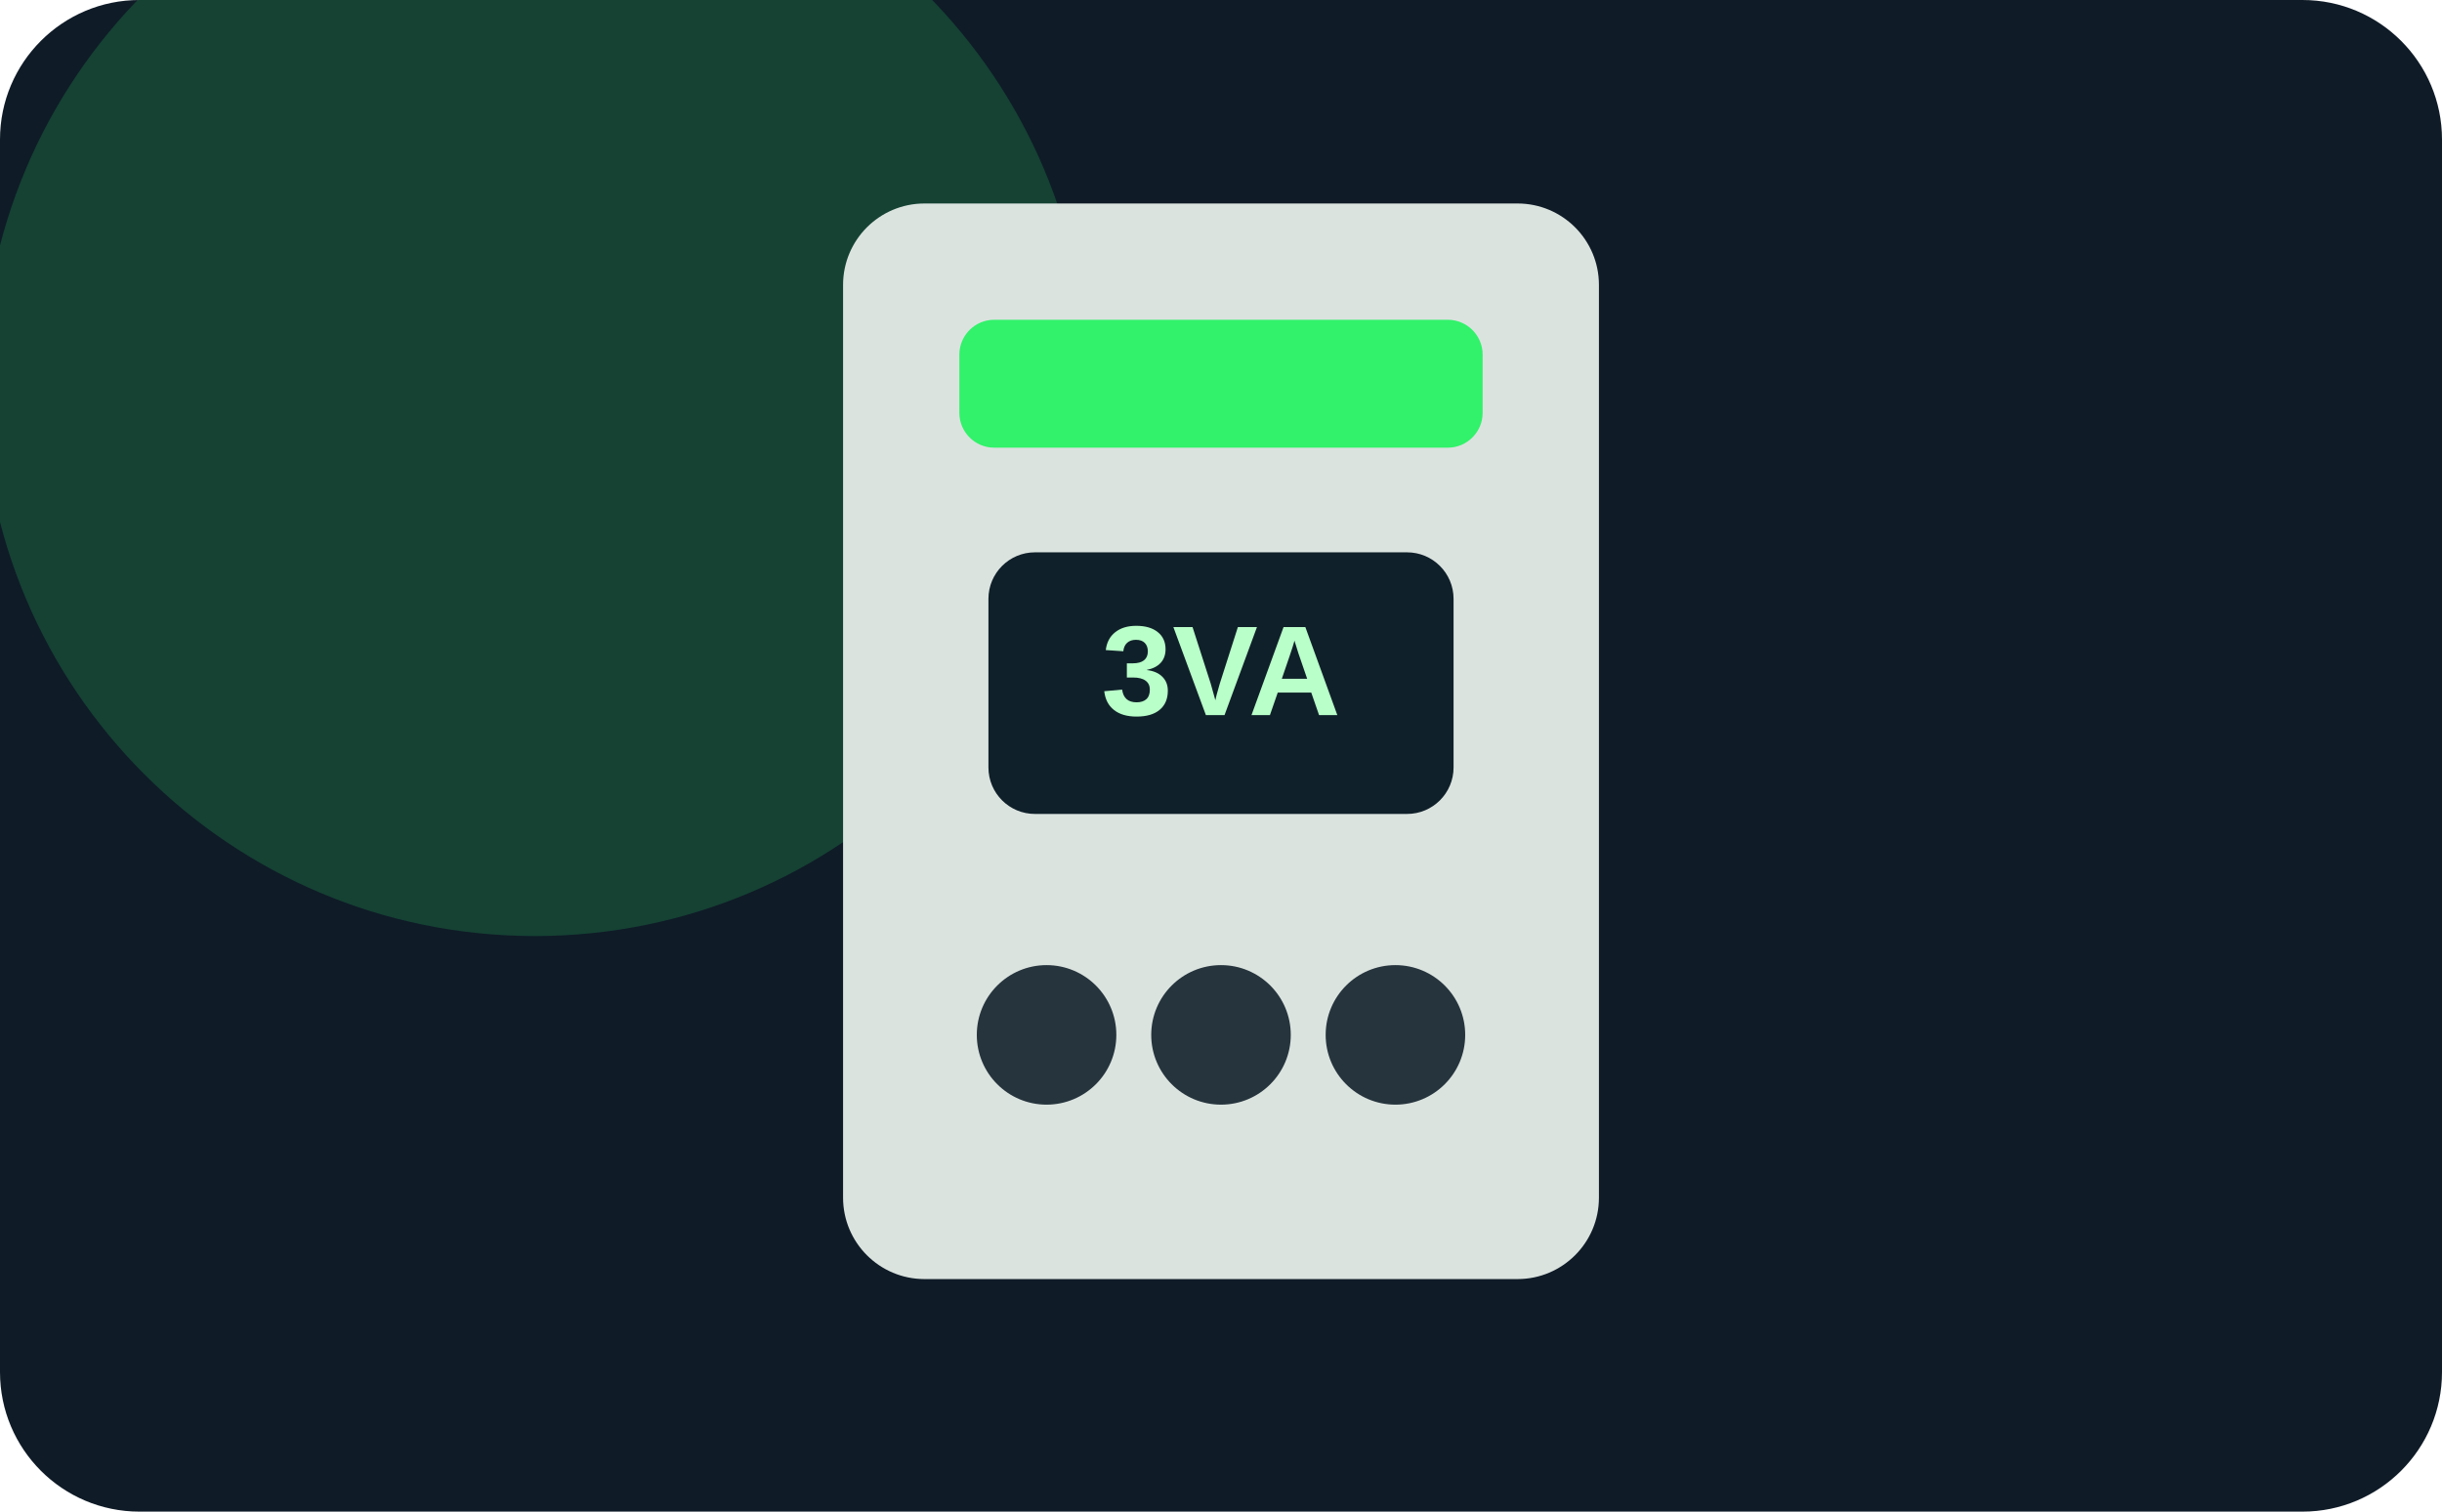
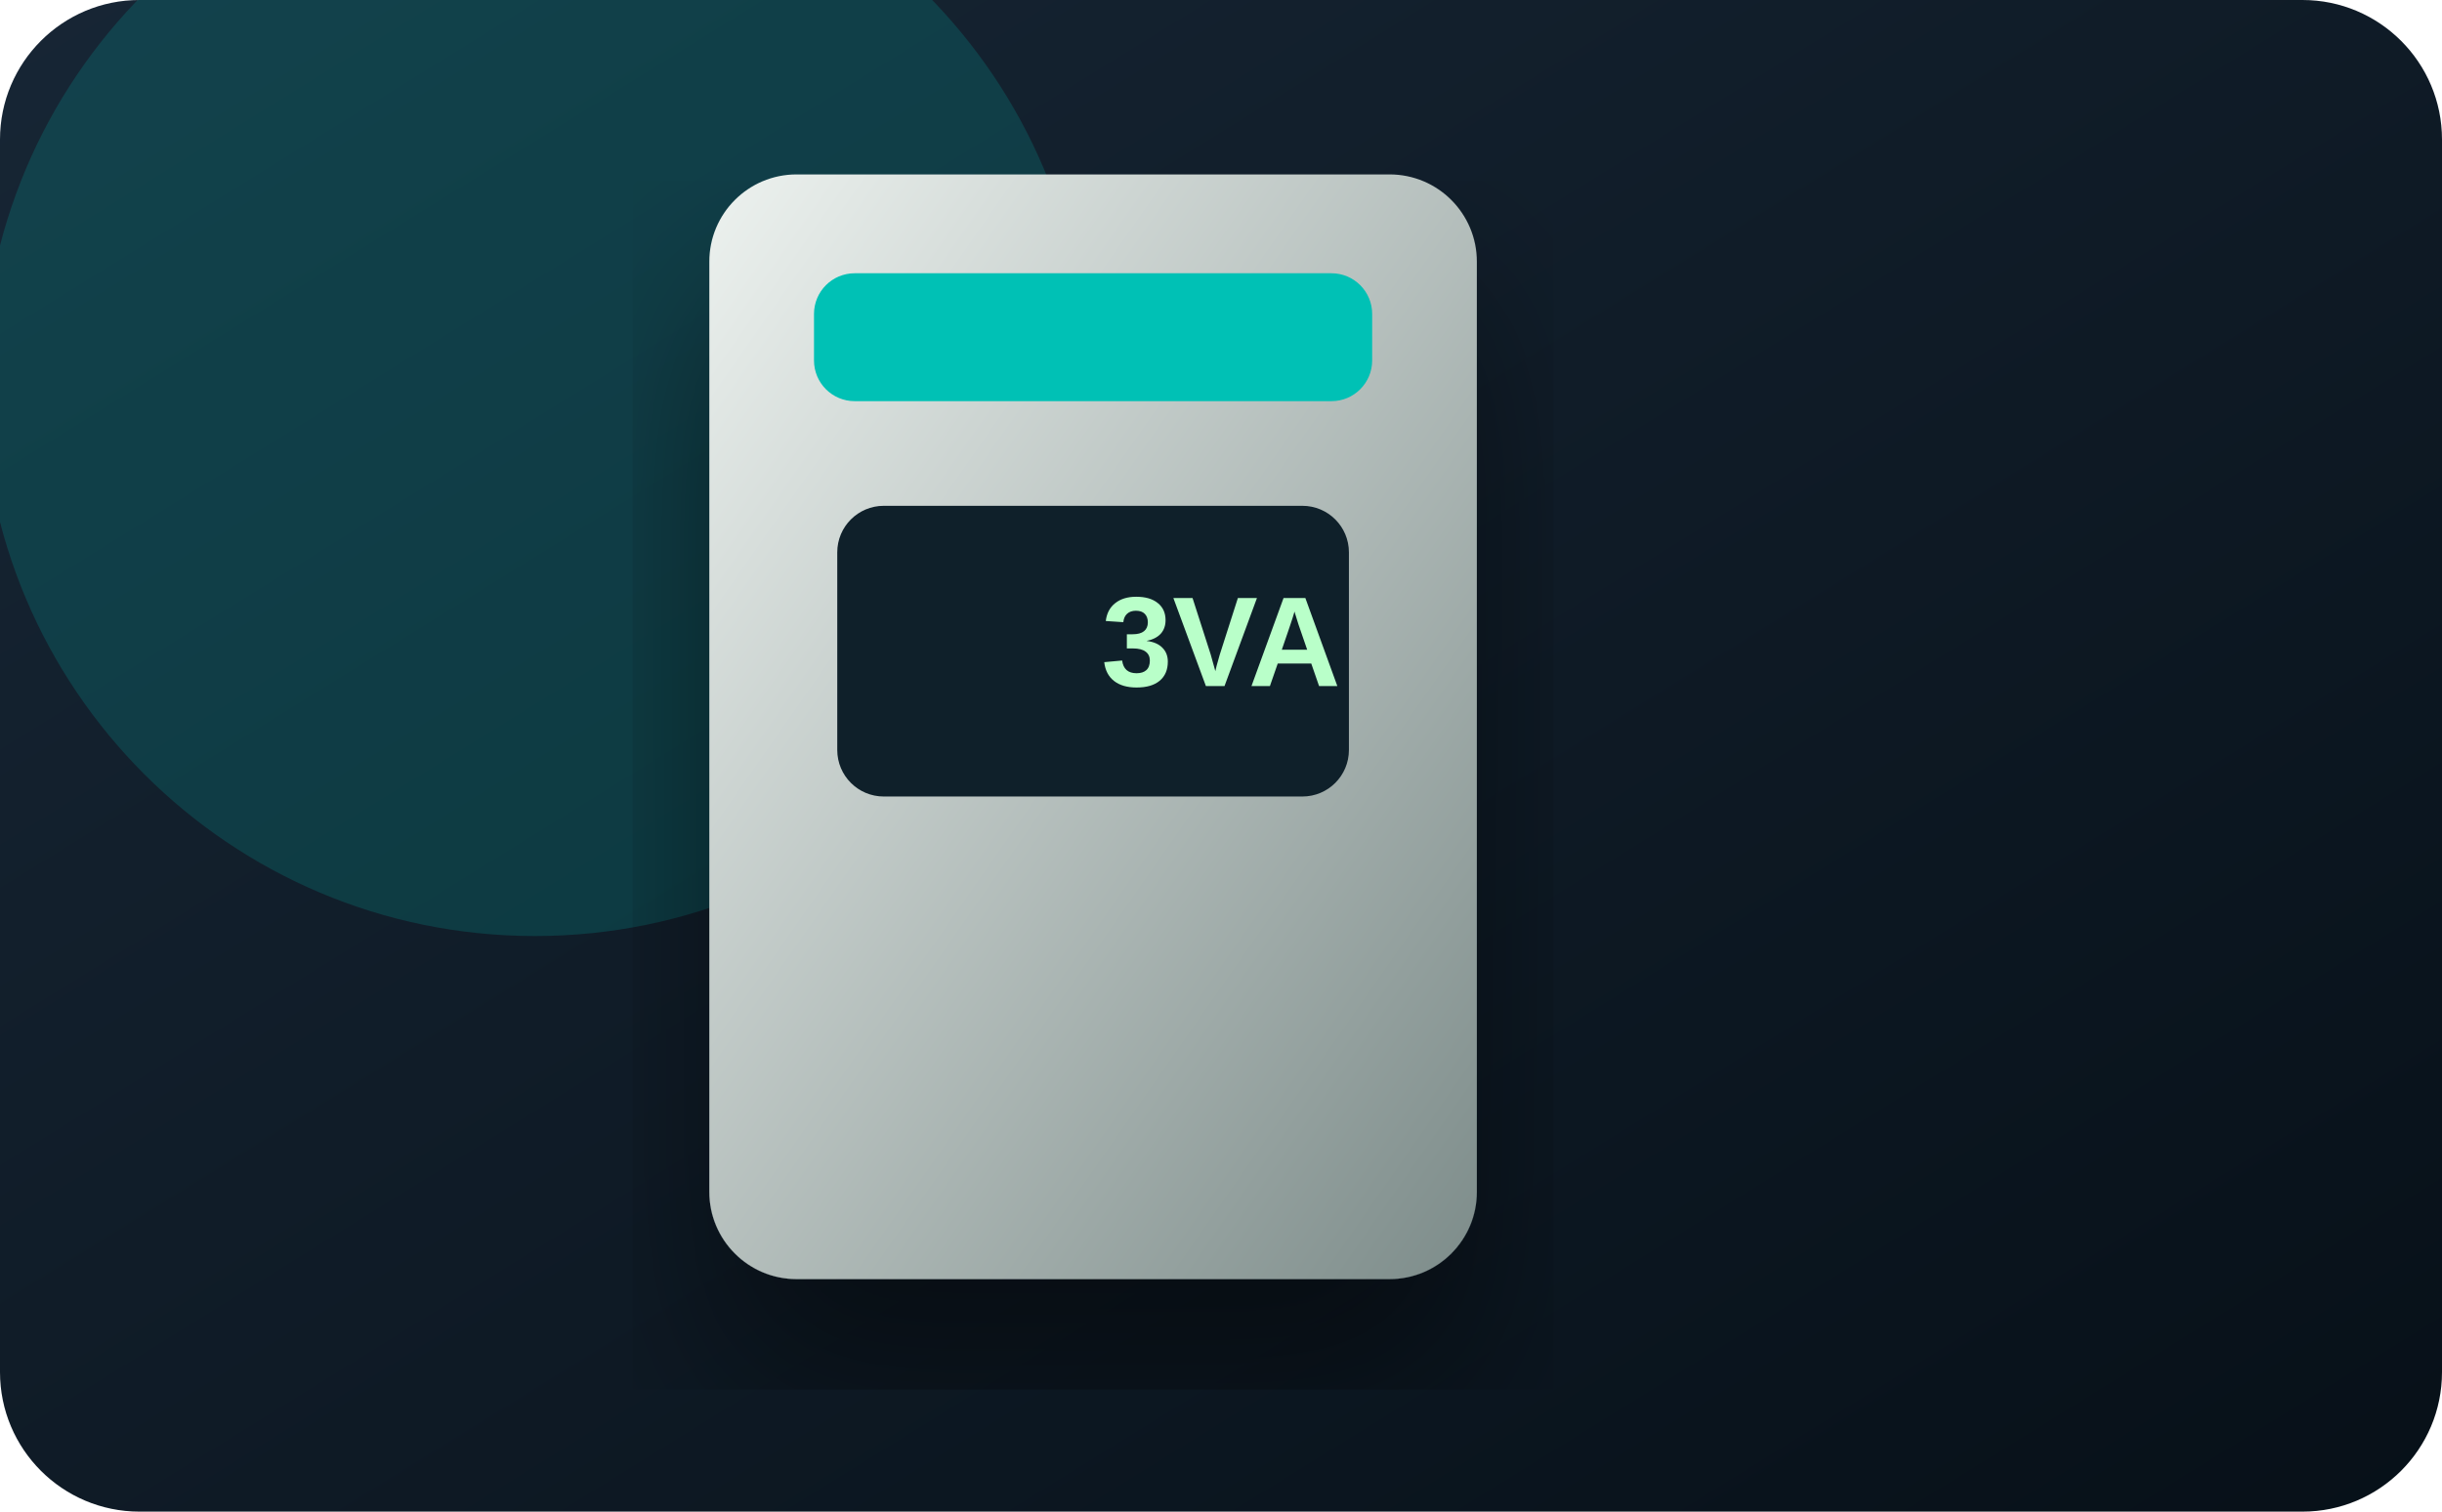
<svg xmlns="http://www.w3.org/2000/svg" width="420" height="260" viewBox="0 0 420 260">
-   <rect width="420" height="260" rx="24" fill="#0f1b27" />
-   <circle cx="92" cy="66" r="95" fill="#31f26a" opacity=".18" />
-   <rect x="145" y="35" width="130" height="185" rx="14" fill="#dbe3df" />
-   <rect x="165" y="55" width="90" height="22" rx="6" fill="#31f26a" />
-   <rect x="170" y="95" width="80" height="45" rx="8" fill="#10202a" />
-   <text x="210" y="123" fill="#b9ffc9" font-family="Arial" font-size="22" font-weight="700" text-anchor="middle">3VA</text>
-   <circle cx="180" cy="178" r="12" fill="#26343d" />
-   <circle cx="210" cy="178" r="12" fill="#26343d" />
-   <circle cx="240" cy="178" r="12" fill="#26343d" />
+   <defs>
+     <linearGradient id="bg" x1="0" x2="1" y1="0" y2="1">
+       <stop offset="0" stop-color="#172635" />
+       <stop offset="1" stop-color="#071018" />
+     </linearGradient>
+     <linearGradient id="body" x1="0" x2="1" y1="0" y2="1">
+       <stop offset="0" stop-color="#edf2ef" />
+       <stop offset="1" stop-color="#7d8c8a" />
+     </linearGradient>
+     <filter id="s">
+       <feDropShadow dx="0" dy="20" stdDeviation="16" flood-color="#000" flood-opacity=".45" />
+     </filter>
+   </defs>
+   <rect width="420" height="260" rx="24" fill="url(#bg)" />
+   <circle cx="92" cy="66" r="95" fill="#00c1b5" opacity=".18" />
+   <rect x="122" y="30" width="132" height="190" rx="15" fill="url(#body)" filter="url(#s)" />
+   <rect x="140" y="47" width="96" height="22" rx="7" fill="#00c1b5" />
+   <rect x="144" y="87" width="88" height="50" rx="8" fill="#0f202a" />
+   <text x="210" y="118" fill="#b9ffc9" font-family="Arial" font-size="22" font-weight="700" text-anchor="middle">3VA</text>
</svg>
